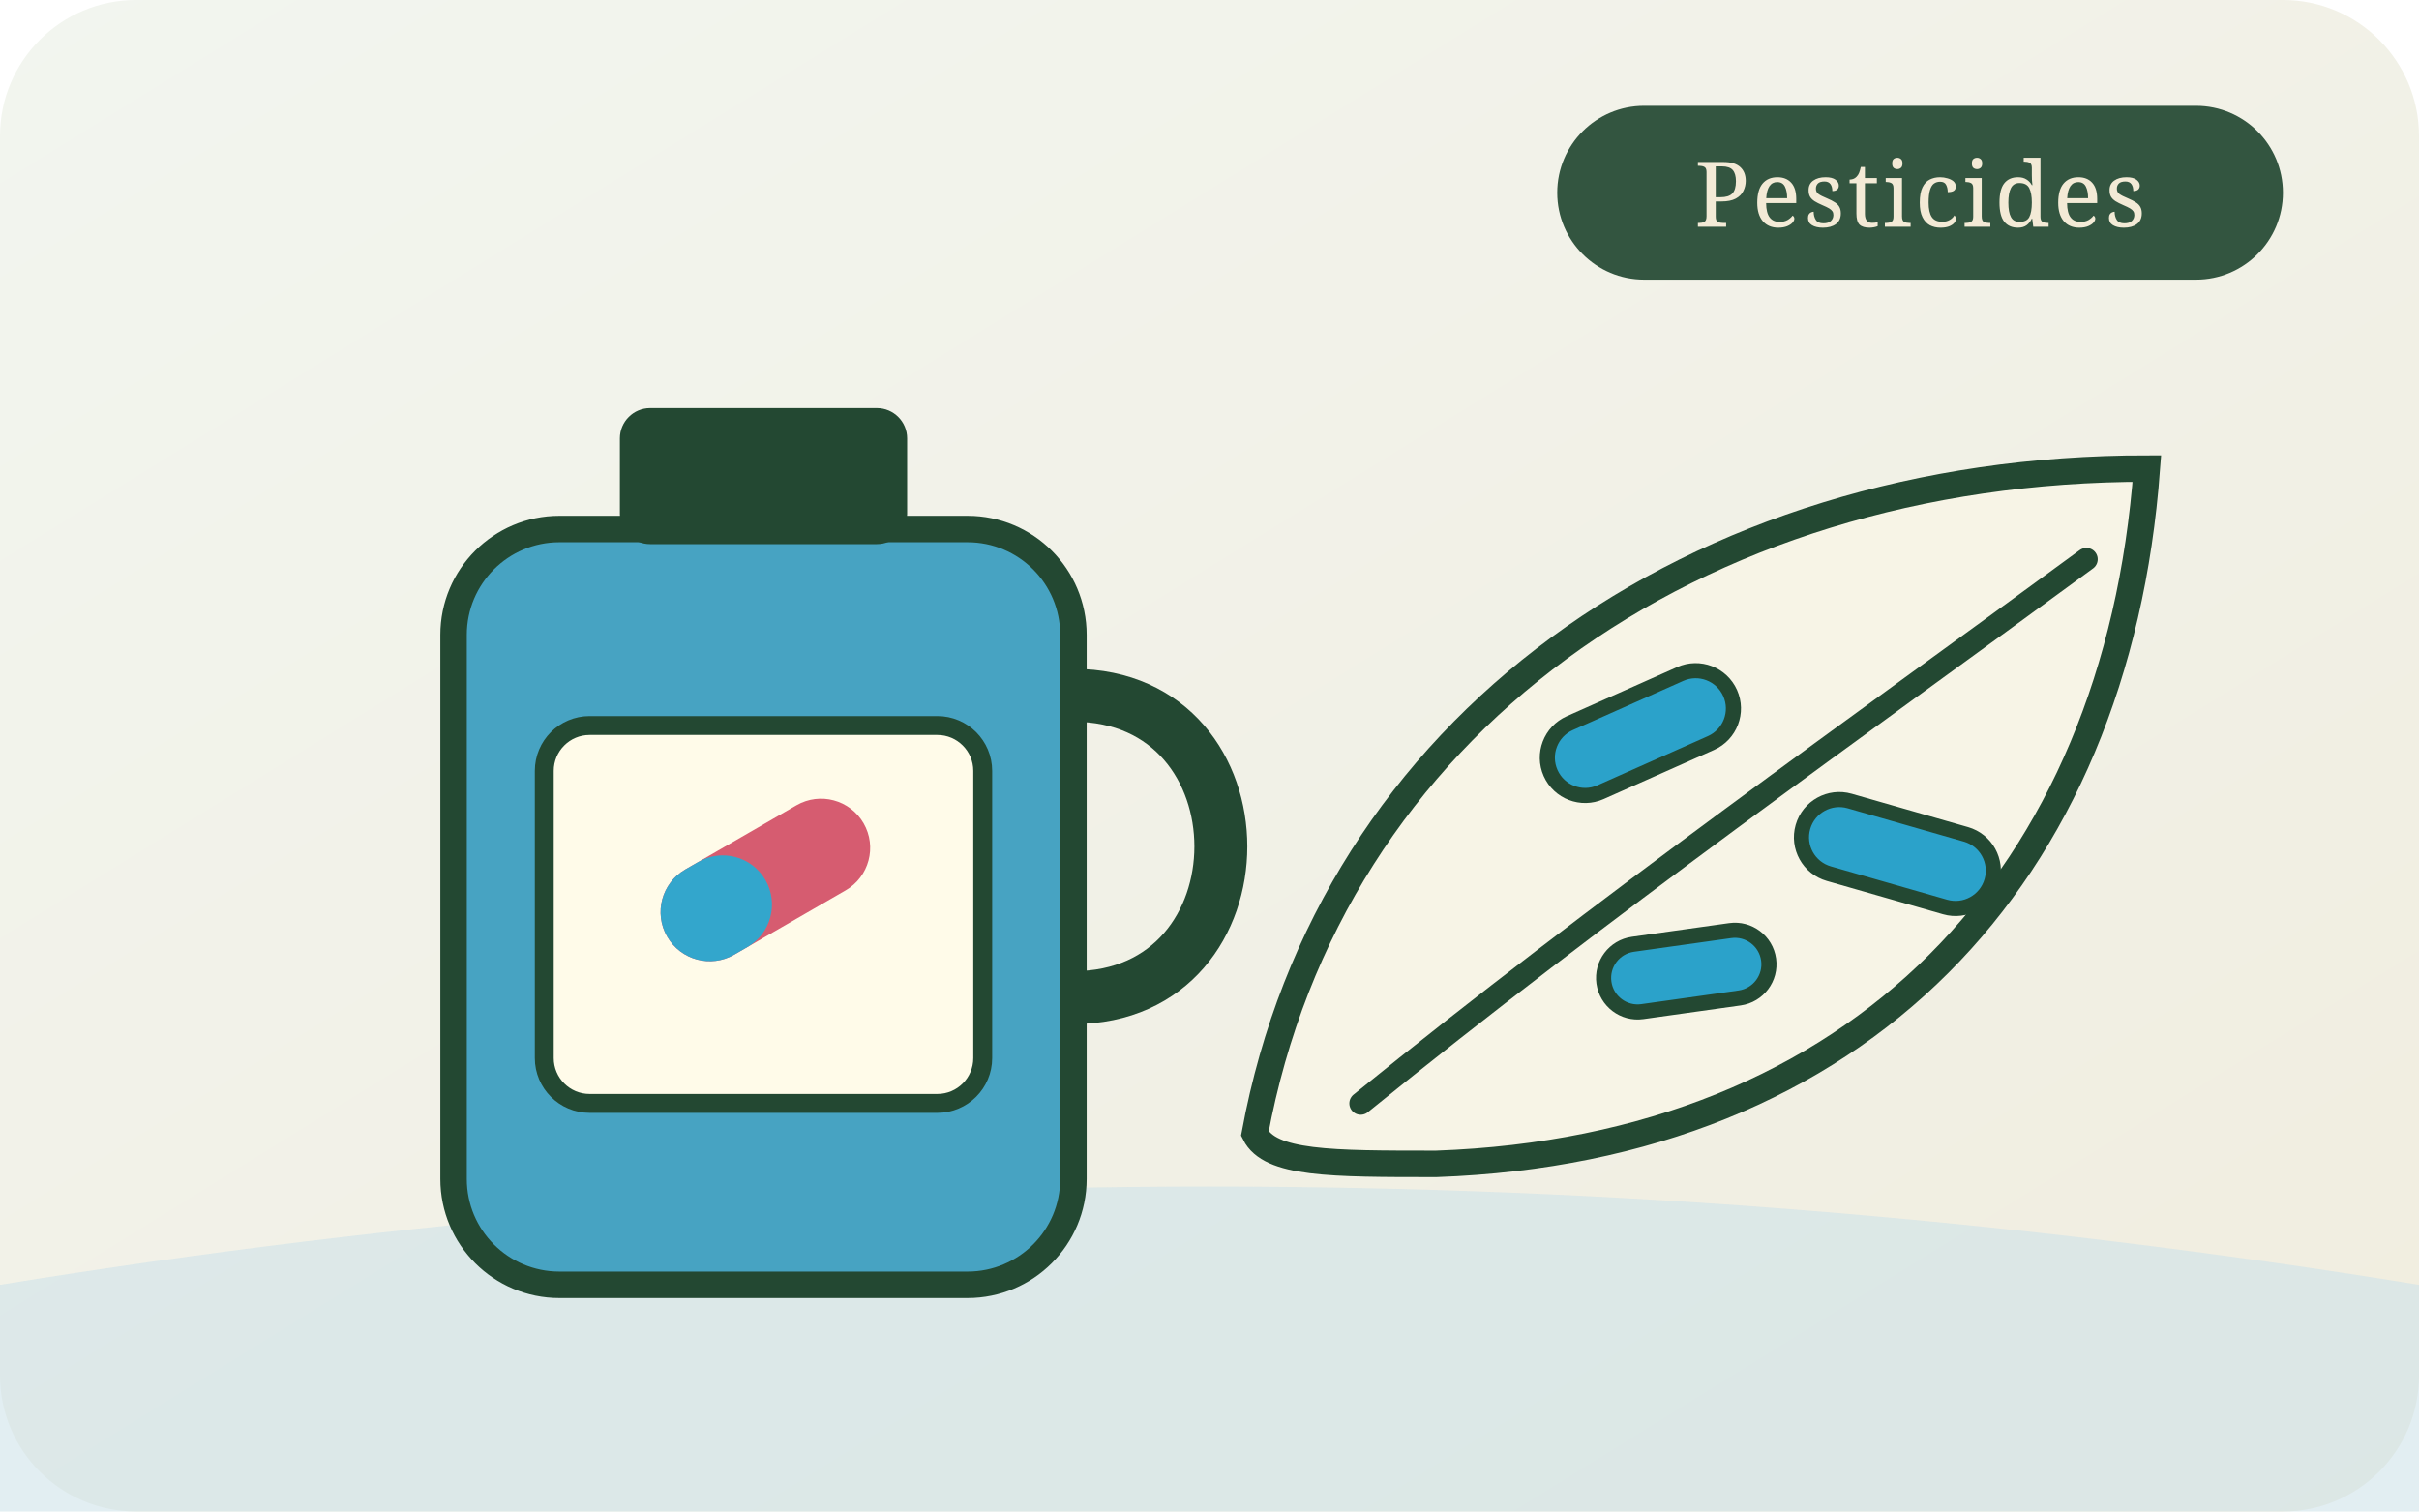
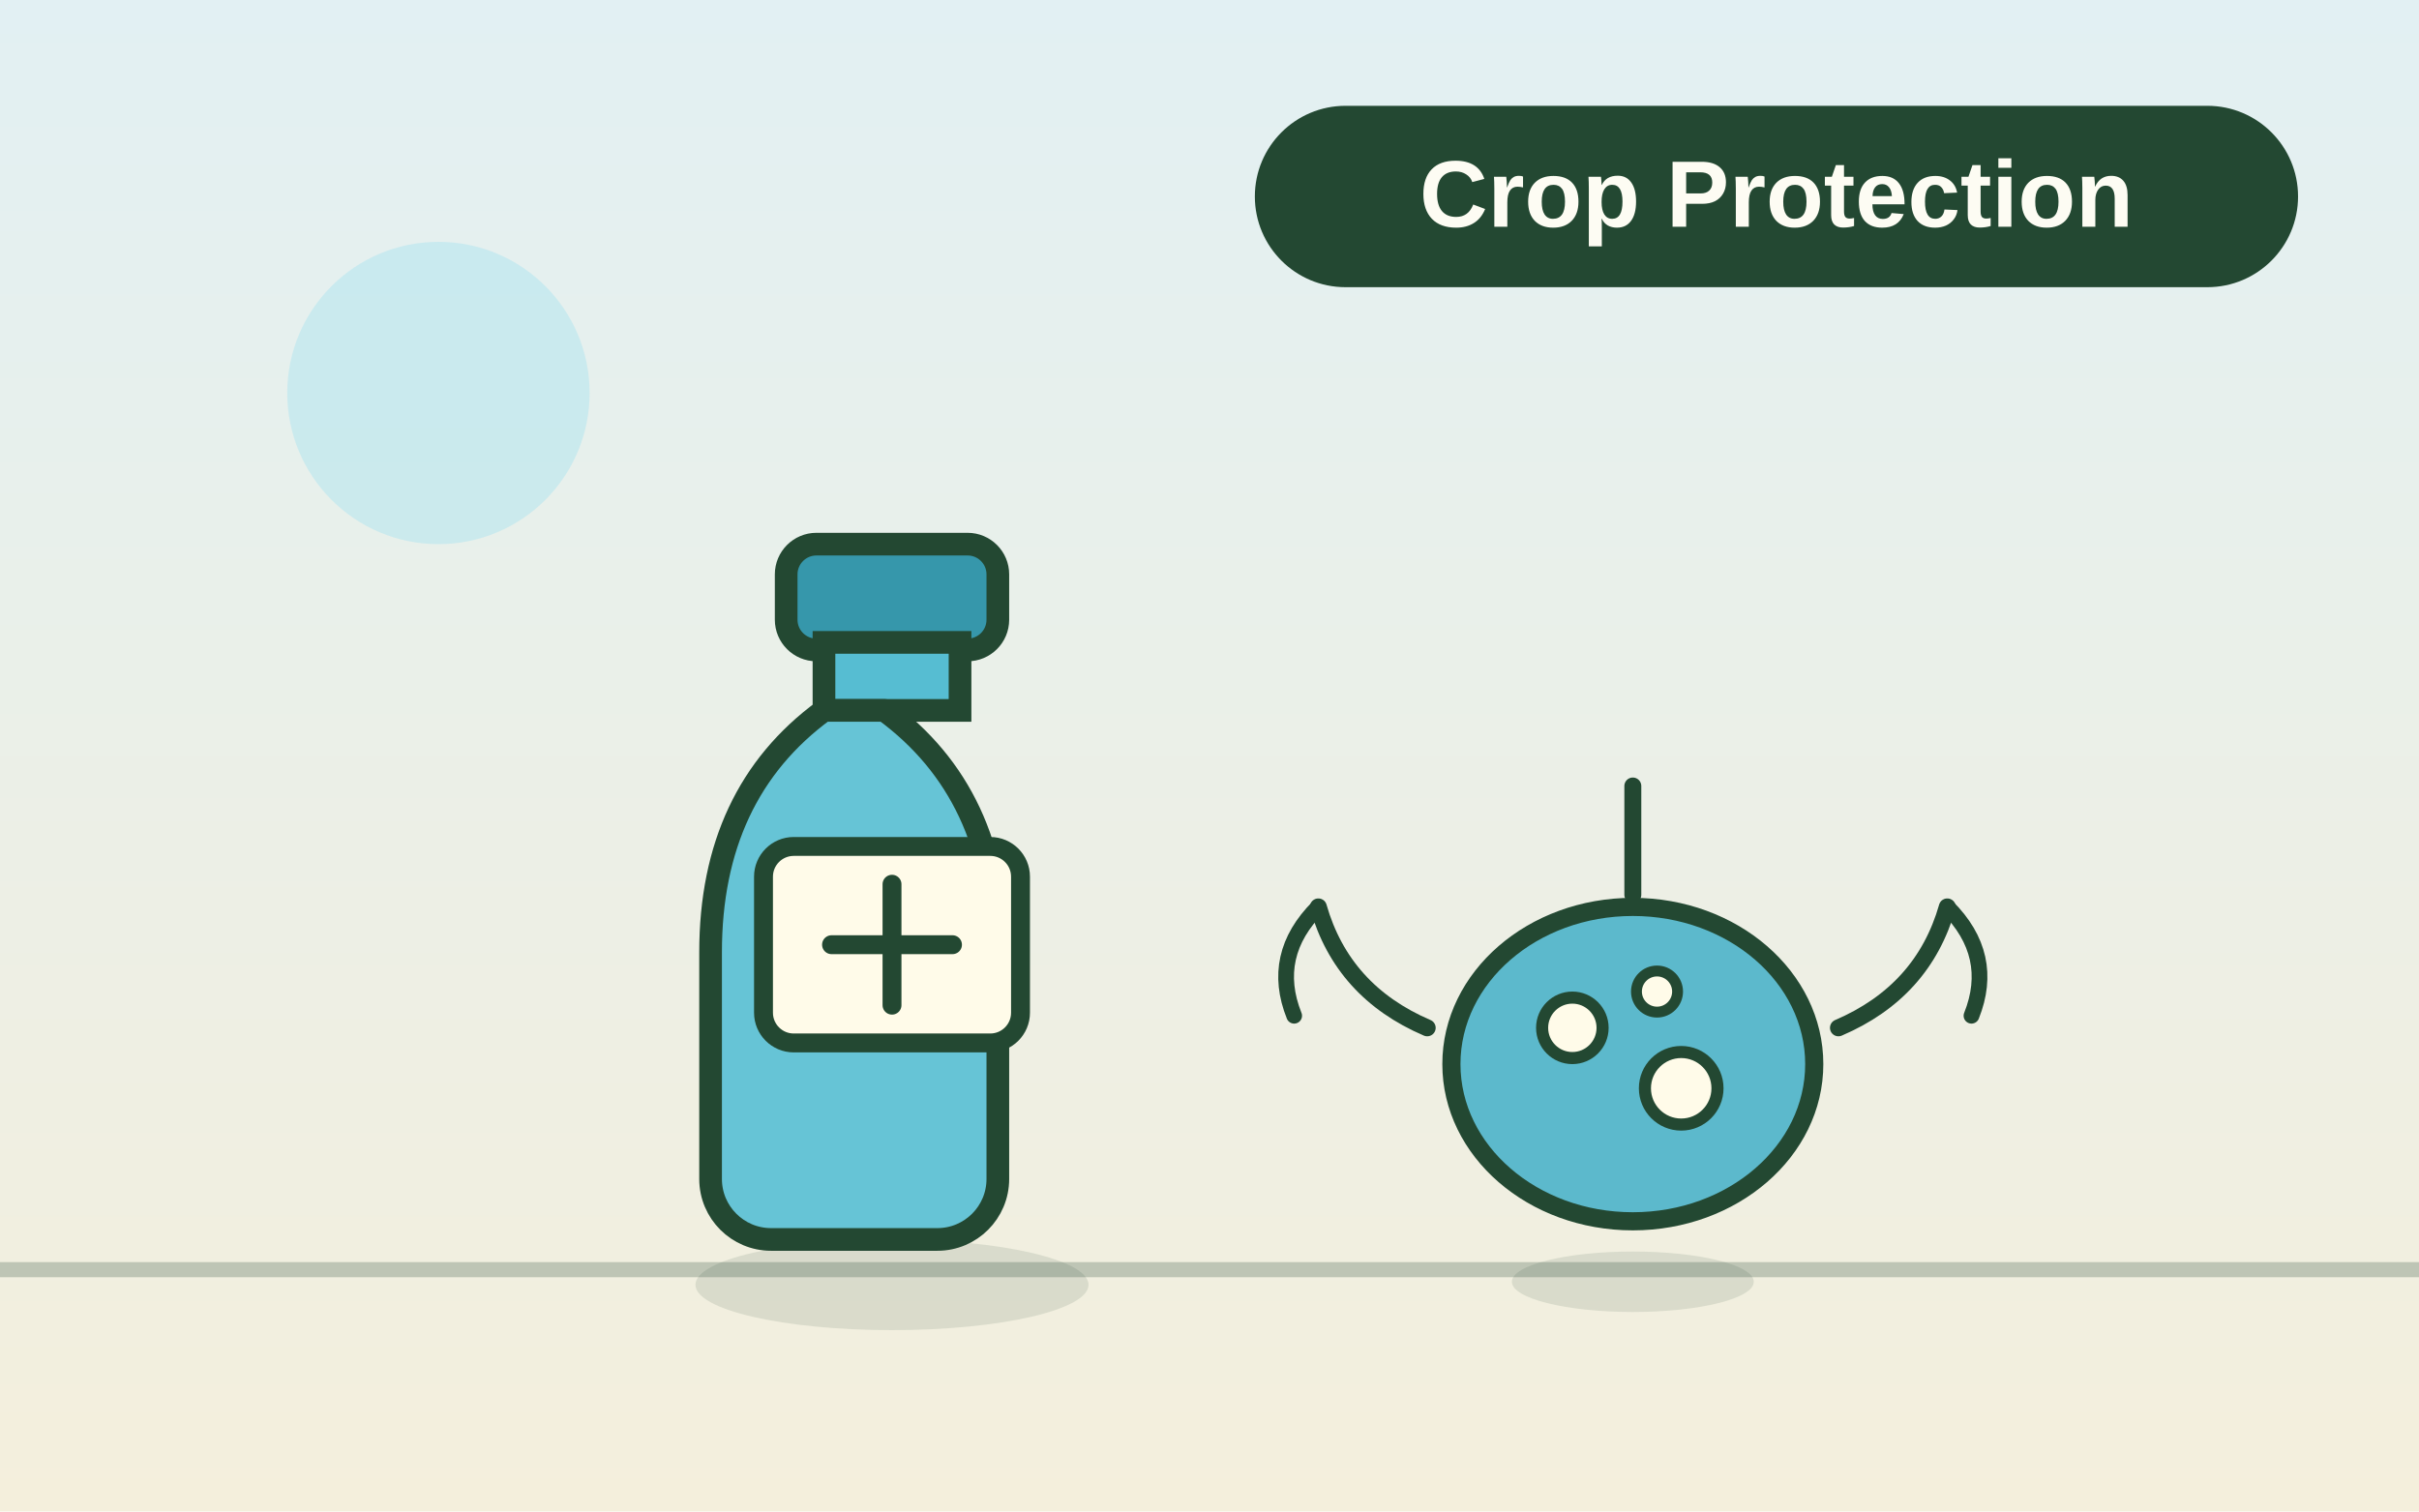
<svg xmlns="http://www.w3.org/2000/svg" viewBox="0 0 320 200" role="img" aria-label="Bactericides demo illustration">
  <defs>
-     <linearGradient id="bg" x1="0" y1="0" x2="1" y2="1">
-       <stop offset="0" stop-color="hsl(90,25%,95%)" />
-       <stop offset="1" stop-color="hsl(45,40%,91%)" />
+     <linearGradient id="bg" x1="0" y1="0" x2="0" y2="1">
+       <stop offset="0" stop-color="hsl(190,40%,92%)" />
+       <stop offset="1" stop-color="#f4efdc" />
    </linearGradient>
  </defs>
-   <rect width="320" height="200" rx="18" fill="url(#bg)" />
-   <path d="M0 170 Q160 144 320 170 V200 H0 Z" fill="hsl(195,38%,86%)" opacity=".6" />
+   <rect width="320" height="200" fill="url(#bg)" />
+   <circle cx="58" cy="52" r="20" fill="hsl(190,65%,82%)" opacity=".55" />
+   <path d="M0 168 h320" stroke="#234832" stroke-width="2" opacity=".25" />
+   <g transform="translate(118 168) scale(1)">
+     <ellipse cx="0" cy="2" rx="26" ry="6" fill="#234832" opacity=".12" />
+     <rect x="-14" y="-96" width="28" height="14" rx="4" fill="hsl(190,52%,44%)" stroke="#234832" stroke-width="3" />
+     <rect x="-9" y="-83" width="18" height="9" fill="hsl(190,58%,58%)" stroke="#234832" stroke-width="3" />
+     <path d="M-9 -74 q-15 11 -15 32 v30 a8 8 0 0 0 8 8 h22 a8 8 0 0 0 8 -8 v-30 q0 -21 -15 -32 z" fill="hsl(190,58%,62%)" stroke="#234832" stroke-width="3" stroke-linejoin="round" />
+     <rect x="-17" y="-56" width="34" height="26" rx="4" fill="#fffbe9" stroke="#234832" stroke-width="2.5" />
+     <path d="M-8 -43 h16 M0 -51 v16" stroke="#234832" stroke-width="2.5" stroke-linecap="round" />
+   </g>
+   <g transform="translate(216 168) scale(0.8)">
+     <ellipse cx="0" cy="2" rx="20" ry="5" fill="#234832" opacity=".12" />
+     <path d="M-34 -40 q-14 -6 -18 -20 M34 -40 q14 -6 18 -20 M0 -62 v-18" fill="none" stroke="#234832" stroke-width="2.8" stroke-linecap="round" />
+     <ellipse cx="0" cy="-34" rx="30" ry="26" fill="hsl(190,52%,58%)" stroke="#234832" stroke-width="3" />
+     <circle cx="-10" cy="-40" r="5" fill="#fffbe9" stroke="#234832" stroke-width="2" />
+     <circle cx="8" cy="-30" r="6" fill="#fffbe9" stroke="#234832" stroke-width="2" />
+     <circle cx="4" cy="-46" r="3.4" fill="#fffbe9" stroke="#234832" stroke-width="1.8" />
+     <path d="M-52 -60 q-8 8 -4 18 M52 -60 q8 8 4 18" fill="none" stroke="#234832" stroke-width="2.6" stroke-linecap="round" />
+   </g>
  <g>
-     <rect x="60" y="70" width="82" height="100" rx="14" fill="hsl(195,50%,52%)" stroke="#234832" stroke-width="3.5" />
-     <rect x="82" y="54" width="38" height="18" rx="4" fill="#234832" />
-     <path d="M142 92 c 26 0 26 40 0 40" stroke="#234832" stroke-width="7" fill="none" />
-     <rect x="72" y="96" width="58" height="50" rx="6" fill="#fffbe9" stroke="#234832" stroke-width="2.5" />
-     <rect x="86" y="110" width="30" height="13" rx="6.5" transform="rotate(-30 101 116)" fill="hsl(350,60%,60%)" />
-     <rect x="86" y="110" width="15" height="13" rx="6.5" transform="rotate(-30 101 116)" fill="hsl(195,60%,50%)" />
-     <path d="M166 150 C 176 96 224 62 284 62 C 280 116 246 152 190 154 C 176 154 168 154 166 150 Z" fill="#f7f4e6" stroke="#234832" stroke-width="3.5" />
-     <path d="M180 146 C 212 120 246 96 276 74" stroke="#234832" stroke-width="3" fill="none" stroke-linecap="round" />
-     <rect x="204" y="92" width="26" height="10" rx="5" transform="rotate(-24 217 97)" fill="hsl(195,65%,48%)" stroke="#234832" stroke-width="2" />
-     <rect x="238" y="108" width="26" height="10" rx="5" transform="rotate(16 251 113)" fill="hsl(195,65%,48%)" stroke="#234832" stroke-width="2" />
-     <rect x="212" y="124" width="22" height="9" rx="4.5" transform="rotate(-8 223 128)" fill="hsl(195,65%,48%)" stroke="#234832" stroke-width="2" />
+     <rect x="166" y="14" width="138" height="24" rx="12" fill="#234832" />
+     <text x="235" y="30" text-anchor="middle" font-family="Arial,Helvetica,sans-serif" font-size="12.5" font-weight="bold" fill="#fdfcf3">Crop Protection</text>
  </g>
-   <rect x="206" y="14" width="96" height="23" rx="11.5" fill="#234832" opacity=".92" />
-   <text x="254" y="30" text-anchor="middle" font-family="Georgia,serif" font-size="12" fill="#f3ead6" letter-spacing=".4">Pesticides</text>
</svg>
